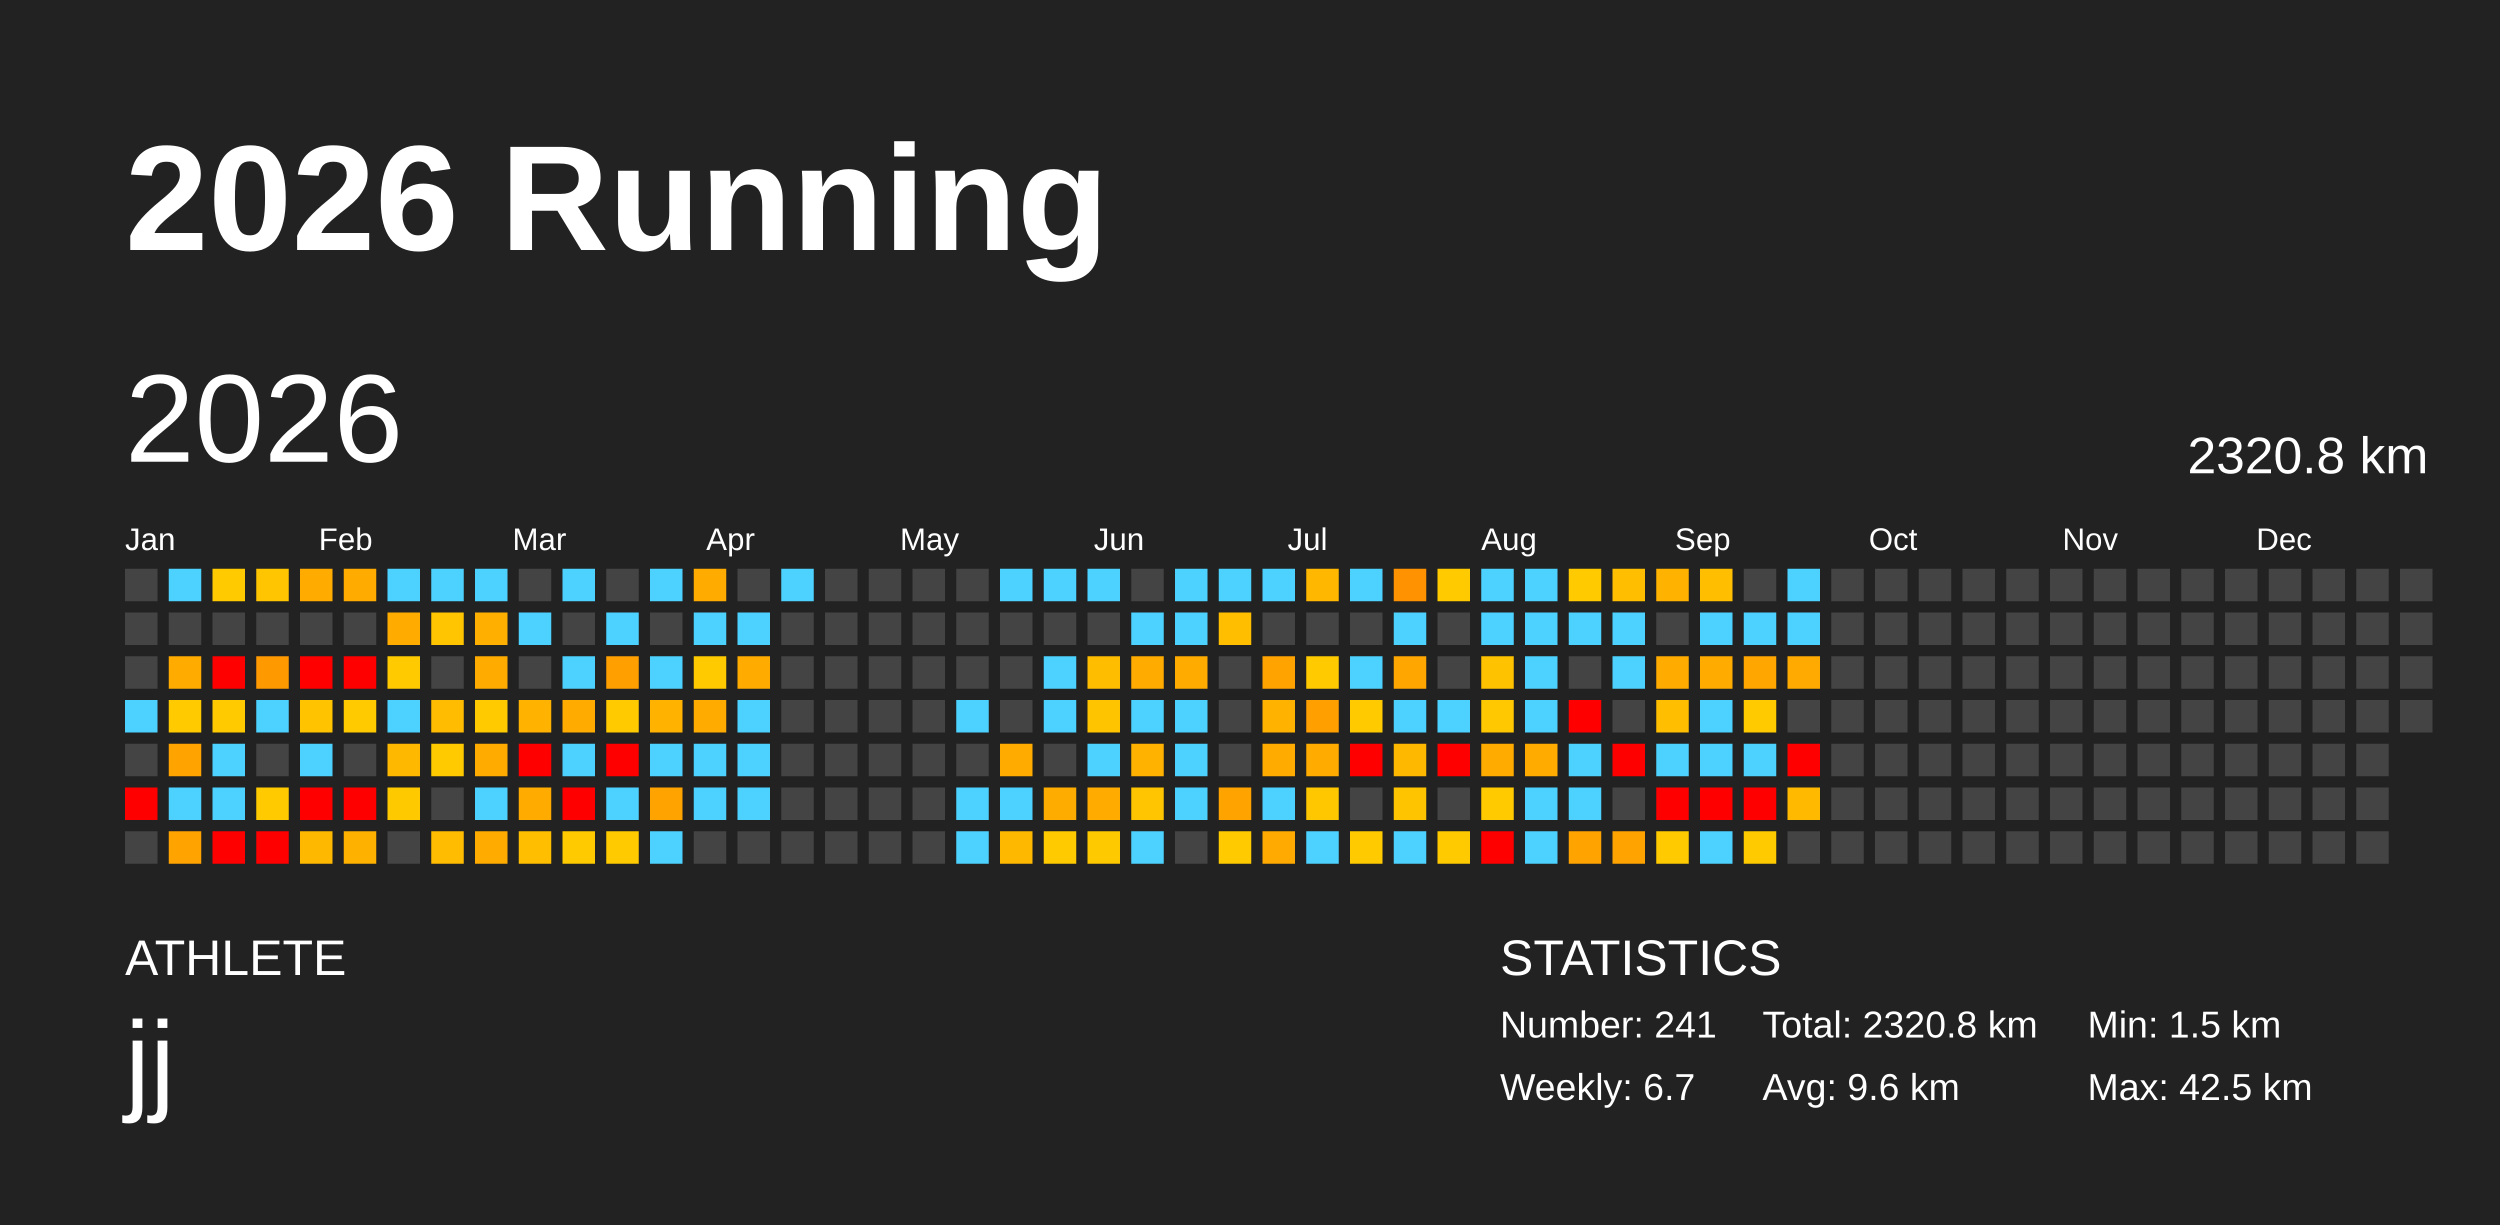
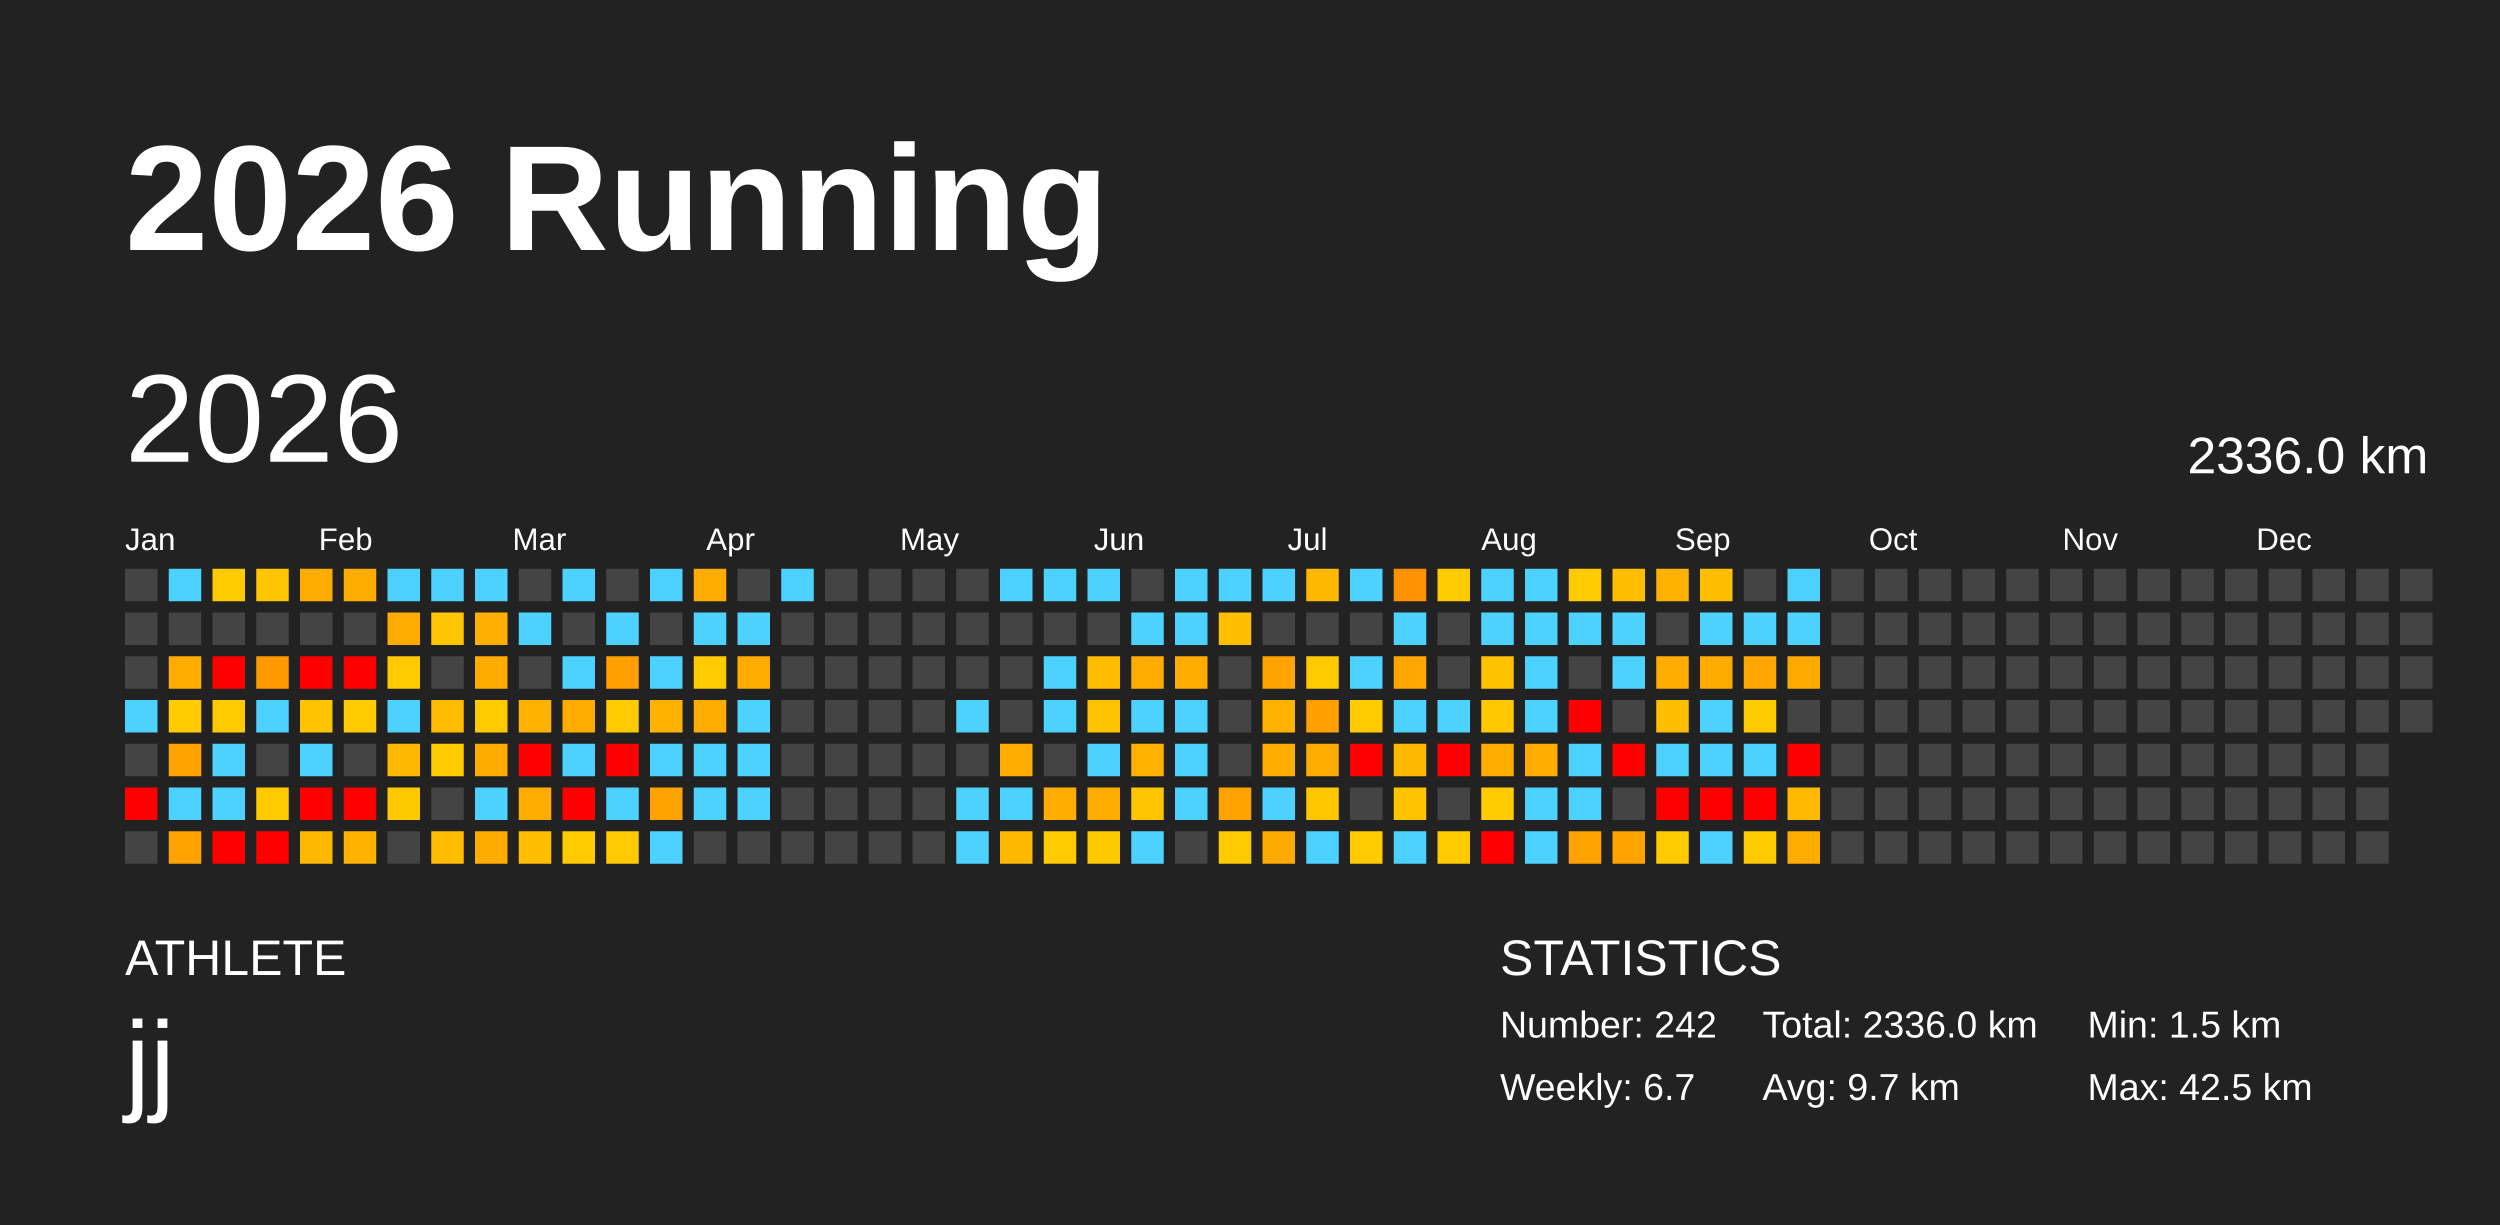
<svg xmlns="http://www.w3.org/2000/svg" baseProfile="full" height="98mm" version="1.1" viewBox="0,0,200,98" width="200mm">
  <defs />
  <rect fill="#222222" height="98" width="200" x="0" y="0" />
  <text fill="#FFFFFF" style="font-size:12px; font-family:Arial; font-weight:bold;" x="10" y="20">2026 Running</text>
  <text fill="#FFFFFF" style="font-size:4px; font-family:Arial" x="10" y="78">ATHLETE</text>
  <text fill="#FFFFFF" style="font-size:9px; font-family:Arial" x="10" y="88">jj</text>
  <text fill="#FFFFFF" style="font-size:4px; font-family:Arial" x="120" y="78">STATISTICS</text>
-   <text fill="#FFFFFF" style="font-size:3px; font-family:Arial" x="120" y="83">Number: 241</text>
+   <text fill="#FFFFFF" style="font-size:3px; font-family:Arial" x="120" y="83">Number: 242</text>
  <text fill="#FFFFFF" style="font-size:3px; font-family:Arial" x="120" y="88">Weekly: 6.7</text>
-   <text fill="#FFFFFF" style="font-size:3px; font-family:Arial" x="141" y="83">Total: 2320.8 km</text>
-   <text fill="#FFFFFF" style="font-size:3px; font-family:Arial" x="141" y="88">Avg: 9.6 km</text>
+   <text fill="#FFFFFF" style="font-size:3px; font-family:Arial" x="141" y="83">Total: 2336.0 km</text>
+   <text fill="#FFFFFF" style="font-size:3px; font-family:Arial" x="141" y="88">Avg: 9.7 km</text>
  <text fill="#FFFFFF" style="font-size:3px; font-family:Arial" x="167" y="83">Min: 1.5 km</text>
  <text fill="#FFFFFF" style="font-size:3px; font-family:Arial" x="167" y="88">Max: 42.5 km</text>
  <text dominant-baseline="hanging" fill="#FFFFFF" style="font-size:10.0px; font-family:Arial;" x="10" y="30">2026</text>
-   <text dominant-baseline="hanging" fill="#FFFFFF" style="font-size:4.125px; font-family:Arial;" x="175" y="35">2320.8 km</text>
+   <text dominant-baseline="hanging" fill="#FFFFFF" style="font-size:4.125px; font-family:Arial;" x="175" y="35">2336.0 km</text>
  <text fill="#FFFFFF" style="font-size:2.5px; font-family:Arial" x="10.0" y="44">Jan</text>
  <text fill="#FFFFFF" style="font-size:2.5px; font-family:Arial" x="25.5" y="44">Feb</text>
  <text fill="#FFFFFF" style="font-size:2.5px; font-family:Arial" x="41.0" y="44">Mar</text>
  <text fill="#FFFFFF" style="font-size:2.5px; font-family:Arial" x="56.5" y="44">Apr</text>
  <text fill="#FFFFFF" style="font-size:2.5px; font-family:Arial" x="72.0" y="44">May</text>
  <text fill="#FFFFFF" style="font-size:2.5px; font-family:Arial" x="87.5" y="44">Jun</text>
  <text fill="#FFFFFF" style="font-size:2.5px; font-family:Arial" x="103.0" y="44">Jul</text>
  <text fill="#FFFFFF" style="font-size:2.5px; font-family:Arial" x="118.5" y="44">Aug</text>
  <text fill="#FFFFFF" style="font-size:2.5px; font-family:Arial" x="134.0" y="44">Sep</text>
  <text fill="#FFFFFF" style="font-size:2.5px; font-family:Arial" x="149.5" y="44">Oct</text>
  <text fill="#FFFFFF" style="font-size:2.5px; font-family:Arial" x="165.0" y="44">Nov</text>
  <text fill="#FFFFFF" style="font-size:2.5px; font-family:Arial" x="180.5" y="44">Dec</text>
  <rect fill="#444444" height="2.6" width="2.6" x="10.0" y="45.5" />
  <rect fill="#444444" height="2.6" width="2.6" x="10.0" y="49.0" />
  <rect fill="#444444" height="2.6" width="2.6" x="10.0" y="52.5" />
  <rect fill="#4dd2ff" height="2.6" width="2.6" x="10.0" y="56.0" />
  <rect fill="#444444" height="2.6" width="2.6" x="10.0" y="59.5" />
  <rect fill="red" height="2.6" width="2.6" x="10.0" y="63.0" />
  <rect fill="#444444" height="2.6" width="2.6" x="10.0" y="66.5" />
  <rect fill="#4dd2ff" height="2.6" width="2.6" x="13.5" y="45.5" />
  <rect fill="#444444" height="2.6" width="2.6" x="13.5" y="49.0" />
  <rect fill="#ffab00" height="2.6" width="2.6" x="13.5" y="52.5" />
  <rect fill="#ffcb00" height="2.6" width="2.6" x="13.5" y="56.0" />
  <rect fill="#ffa300" height="2.6" width="2.6" x="13.5" y="59.5" />
  <rect fill="#4dd2ff" height="2.6" width="2.6" x="13.5" y="63.0" />
  <rect fill="#ffa300" height="2.6" width="2.6" x="13.5" y="66.5" />
  <rect fill="#ffcb00" height="2.6" width="2.6" x="17.0" y="45.5" />
  <rect fill="#444444" height="2.6" width="2.6" x="17.0" y="49.0" />
  <rect fill="red" height="2.6" width="2.6" x="17.0" y="52.5" />
  <rect fill="#ffcb00" height="2.6" width="2.6" x="17.0" y="56.0" />
  <rect fill="#4dd2ff" height="2.6" width="2.6" x="17.0" y="59.5" />
  <rect fill="#4dd2ff" height="2.6" width="2.6" x="17.0" y="63.0" />
  <rect fill="red" height="2.6" width="2.6" x="17.0" y="66.5" />
  <rect fill="#ffc500" height="2.6" width="2.6" x="20.5" y="45.5" />
  <rect fill="#444444" height="2.6" width="2.6" x="20.5" y="49.0" />
  <rect fill="#ff9900" height="2.6" width="2.6" x="20.5" y="52.5" />
  <rect fill="#4dd2ff" height="2.6" width="2.6" x="20.5" y="56.0" />
  <rect fill="#444444" height="2.6" width="2.6" x="20.5" y="59.5" />
  <rect fill="#ffcb00" height="2.6" width="2.6" x="20.5" y="63.0" />
  <rect fill="red" height="2.6" width="2.6" x="20.5" y="66.5" />
  <rect fill="#ffab00" height="2.6" width="2.6" x="24.0" y="45.5" />
  <rect fill="#444444" height="2.6" width="2.6" x="24.0" y="49.0" />
  <rect fill="red" height="2.6" width="2.6" x="24.0" y="52.5" />
  <rect fill="#ffc300" height="2.6" width="2.6" x="24.0" y="56.0" />
  <rect fill="#4dd2ff" height="2.6" width="2.6" x="24.0" y="59.5" />
  <rect fill="red" height="2.6" width="2.6" x="24.0" y="63.0" />
  <rect fill="#ffb800" height="2.6" width="2.6" x="24.0" y="66.5" />
  <rect fill="#ffab00" height="2.6" width="2.6" x="27.5" y="45.5" />
  <rect fill="#444444" height="2.6" width="2.6" x="27.5" y="49.0" />
  <rect fill="red" height="2.6" width="2.6" x="27.5" y="52.5" />
  <rect fill="#ffcb00" height="2.6" width="2.6" x="27.5" y="56.0" />
  <rect fill="#444444" height="2.6" width="2.6" x="27.5" y="59.5" />
  <rect fill="red" height="2.6" width="2.6" x="27.5" y="63.0" />
  <rect fill="#ffb100" height="2.6" width="2.6" x="27.5" y="66.5" />
  <rect fill="#4dd2ff" height="2.6" width="2.6" x="31.0" y="45.5" />
  <rect fill="#ffab00" height="2.6" width="2.6" x="31.0" y="49.0" />
  <rect fill="#ffcb00" height="2.6" width="2.6" x="31.0" y="52.5" />
  <rect fill="#4dd2ff" height="2.6" width="2.6" x="31.0" y="56.0" />
  <rect fill="#ffb800" height="2.6" width="2.6" x="31.0" y="59.5" />
  <rect fill="#ffc900" height="2.6" width="2.6" x="31.0" y="63.0" />
  <rect fill="#444444" height="2.6" width="2.6" x="31.0" y="66.5" />
  <rect fill="#4dd2ff" height="2.6" width="2.6" x="34.5" y="45.5" />
  <rect fill="#ffc500" height="2.6" width="2.6" x="34.5" y="49.0" />
  <rect fill="#444444" height="2.6" width="2.6" x="34.5" y="52.5" />
  <rect fill="#ffbc00" height="2.6" width="2.6" x="34.5" y="56.0" />
  <rect fill="#ffcb00" height="2.6" width="2.6" x="34.5" y="59.5" />
  <rect fill="#444444" height="2.6" width="2.6" x="34.5" y="63.0" />
  <rect fill="#ffbc00" height="2.6" width="2.6" x="34.5" y="66.5" />
  <rect fill="#4dd2ff" height="2.6" width="2.6" x="38.0" y="45.5" />
  <rect fill="#ffaf00" height="2.6" width="2.6" x="38.0" y="49.0" />
  <rect fill="#ffab00" height="2.6" width="2.6" x="38.0" y="52.5" />
  <rect fill="#ffcb00" height="2.6" width="2.6" x="38.0" y="56.0" />
  <rect fill="#ffab00" height="2.6" width="2.6" x="38.0" y="59.5" />
  <rect fill="#4dd2ff" height="2.6" width="2.6" x="38.0" y="63.0" />
  <rect fill="#ffab00" height="2.6" width="2.6" x="38.0" y="66.5" />
  <rect fill="#444444" height="2.6" width="2.6" x="41.5" y="45.5" />
  <rect fill="#4dd2ff" height="2.6" width="2.6" x="41.5" y="49.0" />
  <rect fill="#444444" height="2.6" width="2.6" x="41.5" y="52.5" />
  <rect fill="#ffb200" height="2.6" width="2.6" x="41.5" y="56.0" />
  <rect fill="red" height="2.6" width="2.6" x="41.5" y="59.5" />
  <rect fill="#ffab00" height="2.6" width="2.6" x="41.5" y="63.0" />
  <rect fill="#ffbf00" height="2.6" width="2.6" x="41.5" y="66.5" />
  <rect fill="#4dd2ff" height="2.6" width="2.6" x="45.0" y="45.5" />
  <rect fill="#444444" height="2.6" width="2.6" x="45.0" y="49.0" />
  <rect fill="#4dd2ff" height="2.6" width="2.6" x="45.0" y="52.5" />
  <rect fill="#ffab00" height="2.6" width="2.6" x="45.0" y="56.0" />
  <rect fill="#4dd2ff" height="2.6" width="2.6" x="45.0" y="59.5" />
  <rect fill="red" height="2.6" width="2.6" x="45.0" y="63.0" />
  <rect fill="#ffcb00" height="2.6" width="2.6" x="45.0" y="66.5" />
  <rect fill="#444444" height="2.6" width="2.6" x="48.5" y="45.5" />
  <rect fill="#4dd2ff" height="2.6" width="2.6" x="48.5" y="49.0" />
  <rect fill="#ff9f00" height="2.6" width="2.6" x="48.5" y="52.5" />
  <rect fill="#ffcb00" height="2.6" width="2.6" x="48.5" y="56.0" />
  <rect fill="red" height="2.6" width="2.6" x="48.5" y="59.5" />
  <rect fill="#4dd2ff" height="2.6" width="2.6" x="48.5" y="63.0" />
  <rect fill="#ffcb00" height="2.6" width="2.6" x="48.5" y="66.5" />
  <rect fill="#4dd2ff" height="2.6" width="2.6" x="52.0" y="45.5" />
  <rect fill="#444444" height="2.6" width="2.6" x="52.0" y="49.0" />
  <rect fill="#4dd2ff" height="2.6" width="2.6" x="52.0" y="52.5" />
  <rect fill="#ffb200" height="2.6" width="2.6" x="52.0" y="56.0" />
  <rect fill="#4dd2ff" height="2.6" width="2.6" x="52.0" y="59.5" />
  <rect fill="#ffa300" height="2.6" width="2.6" x="52.0" y="63.0" />
  <rect fill="#4dd2ff" height="2.6" width="2.6" x="52.0" y="66.5" />
  <rect fill="#ffab00" height="2.6" width="2.6" x="55.5" y="45.5" />
  <rect fill="#4dd2ff" height="2.6" width="2.6" x="55.5" y="49.0" />
  <rect fill="#ffcb00" height="2.6" width="2.6" x="55.5" y="52.5" />
  <rect fill="#ffab00" height="2.6" width="2.6" x="55.5" y="56.0" />
  <rect fill="#4dd2ff" height="2.6" width="2.6" x="55.5" y="59.5" />
  <rect fill="#4dd2ff" height="2.6" width="2.6" x="55.5" y="63.0" />
  <rect fill="#444444" height="2.6" width="2.6" x="55.5" y="66.5" />
  <rect fill="#444444" height="2.6" width="2.6" x="59.0" y="45.5" />
  <rect fill="#4dd2ff" height="2.6" width="2.6" x="59.0" y="49.0" />
  <rect fill="#ffab00" height="2.6" width="2.6" x="59.0" y="52.5" />
  <rect fill="#4dd2ff" height="2.6" width="2.6" x="59.0" y="56.0" />
  <rect fill="#4dd2ff" height="2.6" width="2.6" x="59.0" y="59.5" />
  <rect fill="#4dd2ff" height="2.6" width="2.6" x="59.0" y="63.0" />
  <rect fill="#444444" height="2.6" width="2.6" x="59.0" y="66.5" />
  <rect fill="#4dd2ff" height="2.6" width="2.6" x="62.5" y="45.5" />
  <rect fill="#444444" height="2.6" width="2.6" x="62.5" y="49.0" />
  <rect fill="#444444" height="2.6" width="2.6" x="62.5" y="52.5" />
  <rect fill="#444444" height="2.6" width="2.6" x="62.5" y="56.0" />
  <rect fill="#444444" height="2.6" width="2.6" x="62.5" y="59.5" />
  <rect fill="#444444" height="2.6" width="2.6" x="62.5" y="63.0" />
  <rect fill="#444444" height="2.6" width="2.6" x="62.5" y="66.5" />
  <rect fill="#444444" height="2.6" width="2.6" x="66.0" y="45.5" />
  <rect fill="#444444" height="2.6" width="2.6" x="66.0" y="49.0" />
  <rect fill="#444444" height="2.6" width="2.6" x="66.0" y="52.5" />
  <rect fill="#444444" height="2.6" width="2.6" x="66.0" y="56.0" />
  <rect fill="#444444" height="2.6" width="2.6" x="66.0" y="59.5" />
  <rect fill="#444444" height="2.6" width="2.6" x="66.0" y="63.0" />
  <rect fill="#444444" height="2.6" width="2.6" x="66.0" y="66.5" />
  <rect fill="#444444" height="2.6" width="2.6" x="69.5" y="45.5" />
  <rect fill="#444444" height="2.6" width="2.6" x="69.5" y="49.0" />
  <rect fill="#444444" height="2.6" width="2.6" x="69.5" y="52.5" />
  <rect fill="#444444" height="2.6" width="2.6" x="69.5" y="56.0" />
  <rect fill="#444444" height="2.6" width="2.6" x="69.5" y="59.5" />
  <rect fill="#444444" height="2.6" width="2.6" x="69.5" y="63.0" />
  <rect fill="#444444" height="2.6" width="2.6" x="69.5" y="66.5" />
  <rect fill="#444444" height="2.6" width="2.6" x="73.0" y="45.5" />
  <rect fill="#444444" height="2.6" width="2.6" x="73.0" y="49.0" />
  <rect fill="#444444" height="2.6" width="2.6" x="73.0" y="52.5" />
  <rect fill="#444444" height="2.6" width="2.6" x="73.0" y="56.0" />
  <rect fill="#444444" height="2.6" width="2.6" x="73.0" y="59.5" />
  <rect fill="#444444" height="2.6" width="2.6" x="73.0" y="63.0" />
  <rect fill="#444444" height="2.6" width="2.6" x="73.0" y="66.5" />
  <rect fill="#444444" height="2.6" width="2.6" x="76.5" y="45.5" />
  <rect fill="#444444" height="2.6" width="2.6" x="76.5" y="49.0" />
  <rect fill="#444444" height="2.6" width="2.6" x="76.5" y="52.5" />
  <rect fill="#4dd2ff" height="2.6" width="2.6" x="76.5" y="56.0" />
  <rect fill="#444444" height="2.6" width="2.6" x="76.5" y="59.5" />
  <rect fill="#4dd2ff" height="2.6" width="2.6" x="76.5" y="63.0" />
  <rect fill="#4dd2ff" height="2.6" width="2.6" x="76.5" y="66.5" />
  <rect fill="#4dd2ff" height="2.6" width="2.6" x="80.0" y="45.5" />
  <rect fill="#444444" height="2.6" width="2.6" x="80.0" y="49.0" />
  <rect fill="#444444" height="2.6" width="2.6" x="80.0" y="52.5" />
  <rect fill="#444444" height="2.6" width="2.6" x="80.0" y="56.0" />
  <rect fill="#ffab00" height="2.6" width="2.6" x="80.0" y="59.5" />
  <rect fill="#4dd2ff" height="2.6" width="2.6" x="80.0" y="63.0" />
  <rect fill="#ffb800" height="2.6" width="2.6" x="80.0" y="66.5" />
  <rect fill="#4dd2ff" height="2.6" width="2.6" x="83.5" y="45.5" />
  <rect fill="#444444" height="2.6" width="2.6" x="83.5" y="49.0" />
  <rect fill="#4dd2ff" height="2.6" width="2.6" x="83.5" y="52.5" />
  <rect fill="#4dd2ff" height="2.6" width="2.6" x="83.5" y="56.0" />
  <rect fill="#444444" height="2.6" width="2.6" x="83.5" y="59.5" />
  <rect fill="#ffac00" height="2.6" width="2.6" x="83.5" y="63.0" />
  <rect fill="#ffcb00" height="2.6" width="2.6" x="83.5" y="66.5" />
  <rect fill="#4dd2ff" height="2.6" width="2.6" x="87.0" y="45.5" />
  <rect fill="#444444" height="2.6" width="2.6" x="87.0" y="49.0" />
  <rect fill="#ffbd00" height="2.6" width="2.6" x="87.0" y="52.5" />
  <rect fill="#ffc400" height="2.6" width="2.6" x="87.0" y="56.0" />
  <rect fill="#4dd2ff" height="2.6" width="2.6" x="87.0" y="59.5" />
  <rect fill="#ffab00" height="2.6" width="2.6" x="87.0" y="63.0" />
  <rect fill="#ffc900" height="2.6" width="2.6" x="87.0" y="66.5" />
  <rect fill="#444444" height="2.6" width="2.6" x="90.5" y="45.5" />
  <rect fill="#4dd2ff" height="2.6" width="2.6" x="90.5" y="49.0" />
  <rect fill="#ffab00" height="2.6" width="2.6" x="90.5" y="52.5" />
  <rect fill="#4dd2ff" height="2.6" width="2.6" x="90.5" y="56.0" />
  <rect fill="#ffb200" height="2.6" width="2.6" x="90.5" y="59.5" />
  <rect fill="#ffc500" height="2.6" width="2.6" x="90.5" y="63.0" />
  <rect fill="#4dd2ff" height="2.6" width="2.6" x="90.5" y="66.5" />
  <rect fill="#4dd2ff" height="2.6" width="2.6" x="94.0" y="45.5" />
  <rect fill="#4dd2ff" height="2.6" width="2.6" x="94.0" y="49.0" />
  <rect fill="#ffab00" height="2.6" width="2.6" x="94.0" y="52.5" />
  <rect fill="#4dd2ff" height="2.6" width="2.6" x="94.0" y="56.0" />
  <rect fill="#4dd2ff" height="2.6" width="2.6" x="94.0" y="59.5" />
  <rect fill="#4dd2ff" height="2.6" width="2.6" x="94.0" y="63.0" />
  <rect fill="#444444" height="2.6" width="2.6" x="94.0" y="66.5" />
  <rect fill="#4dd2ff" height="2.6" width="2.6" x="97.5" y="45.5" />
  <rect fill="#ffbf00" height="2.6" width="2.6" x="97.5" y="49.0" />
  <rect fill="#444444" height="2.6" width="2.6" x="97.5" y="52.5" />
  <rect fill="#444444" height="2.6" width="2.6" x="97.5" y="56.0" />
  <rect fill="#444444" height="2.6" width="2.6" x="97.5" y="59.5" />
  <rect fill="#ffa300" height="2.6" width="2.6" x="97.5" y="63.0" />
  <rect fill="#ffcb00" height="2.6" width="2.6" x="97.5" y="66.5" />
  <rect fill="#4dd2ff" height="2.6" width="2.6" x="101.0" y="45.5" />
  <rect fill="#444444" height="2.6" width="2.6" x="101.0" y="49.0" />
  <rect fill="#ffa300" height="2.6" width="2.6" x="101.0" y="52.5" />
  <rect fill="#ffb200" height="2.6" width="2.6" x="101.0" y="56.0" />
  <rect fill="#ffab00" height="2.6" width="2.6" x="101.0" y="59.5" />
  <rect fill="#4dd2ff" height="2.6" width="2.6" x="101.0" y="63.0" />
  <rect fill="#ffaa00" height="2.6" width="2.6" x="101.0" y="66.5" />
  <rect fill="#ffb700" height="2.6" width="2.6" x="104.5" y="45.5" />
  <rect fill="#444444" height="2.6" width="2.6" x="104.5" y="49.0" />
  <rect fill="#ffcb00" height="2.6" width="2.6" x="104.5" y="52.5" />
  <rect fill="#ff9f00" height="2.6" width="2.6" x="104.5" y="56.0" />
  <rect fill="#ffab00" height="2.6" width="2.6" x="104.5" y="59.5" />
  <rect fill="#ffc700" height="2.6" width="2.6" x="104.5" y="63.0" />
  <rect fill="#4dd2ff" height="2.6" width="2.6" x="104.5" y="66.5" />
  <rect fill="#4dd2ff" height="2.6" width="2.6" x="108.0" y="45.5" />
  <rect fill="#444444" height="2.6" width="2.6" x="108.0" y="49.0" />
  <rect fill="#4dd2ff" height="2.6" width="2.6" x="108.0" y="52.5" />
  <rect fill="#ffcb00" height="2.6" width="2.6" x="108.0" y="56.0" />
  <rect fill="red" height="2.6" width="2.6" x="108.0" y="59.5" />
  <rect fill="#444444" height="2.6" width="2.6" x="108.0" y="63.0" />
  <rect fill="#ffcb00" height="2.6" width="2.6" x="108.0" y="66.5" />
  <rect fill="#ff9200" height="2.6" width="2.6" x="111.5" y="45.5" />
  <rect fill="#4dd2ff" height="2.6" width="2.6" x="111.5" y="49.0" />
  <rect fill="#ffa600" height="2.6" width="2.6" x="111.5" y="52.5" />
  <rect fill="#4dd2ff" height="2.6" width="2.6" x="111.5" y="56.0" />
  <rect fill="#ffb800" height="2.6" width="2.6" x="111.5" y="59.5" />
  <rect fill="#ffc400" height="2.6" width="2.6" x="111.5" y="63.0" />
  <rect fill="#4dd2ff" height="2.6" width="2.6" x="111.5" y="66.5" />
  <rect fill="#ffcb00" height="2.6" width="2.6" x="115.0" y="45.5" />
  <rect fill="#444444" height="2.6" width="2.6" x="115.0" y="49.0" />
  <rect fill="#444444" height="2.6" width="2.6" x="115.0" y="52.5" />
  <rect fill="#4dd2ff" height="2.6" width="2.6" x="115.0" y="56.0" />
  <rect fill="red" height="2.6" width="2.6" x="115.0" y="59.5" />
  <rect fill="#444444" height="2.6" width="2.6" x="115.0" y="63.0" />
  <rect fill="#ffca00" height="2.6" width="2.6" x="115.0" y="66.5" />
  <rect fill="#4dd2ff" height="2.6" width="2.6" x="118.5" y="45.5" />
  <rect fill="#4dd2ff" height="2.6" width="2.6" x="118.5" y="49.0" />
  <rect fill="#ffc200" height="2.6" width="2.6" x="118.5" y="52.5" />
  <rect fill="#ffc800" height="2.6" width="2.6" x="118.5" y="56.0" />
  <rect fill="#ffab00" height="2.6" width="2.6" x="118.5" y="59.5" />
  <rect fill="#ffcb00" height="2.6" width="2.6" x="118.5" y="63.0" />
  <rect fill="red" height="2.6" width="2.6" x="118.5" y="66.5" />
  <rect fill="#4dd2ff" height="2.6" width="2.6" x="122.0" y="45.5" />
  <rect fill="#4dd2ff" height="2.6" width="2.6" x="122.0" y="49.0" />
  <rect fill="#4dd2ff" height="2.6" width="2.6" x="122.0" y="52.5" />
  <rect fill="#4dd2ff" height="2.6" width="2.6" x="122.0" y="56.0" />
  <rect fill="#ffab00" height="2.6" width="2.6" x="122.0" y="59.5" />
  <rect fill="#4dd2ff" height="2.6" width="2.6" x="122.0" y="63.0" />
  <rect fill="#4dd2ff" height="2.6" width="2.6" x="122.0" y="66.5" />
  <rect fill="#ffca00" height="2.6" width="2.6" x="125.5" y="45.5" />
  <rect fill="#4dd2ff" height="2.6" width="2.6" x="125.5" y="49.0" />
  <rect fill="#444444" height="2.6" width="2.6" x="125.5" y="52.5" />
  <rect fill="red" height="2.6" width="2.6" x="125.5" y="56.0" />
  <rect fill="#4dd2ff" height="2.6" width="2.6" x="125.5" y="59.5" />
  <rect fill="#4dd2ff" height="2.6" width="2.6" x="125.5" y="63.0" />
  <rect fill="#ffa300" height="2.6" width="2.6" x="125.5" y="66.5" />
  <rect fill="#ffbf00" height="2.6" width="2.6" x="129.0" y="45.5" />
  <rect fill="#4dd2ff" height="2.6" width="2.6" x="129.0" y="49.0" />
  <rect fill="#4dd2ff" height="2.6" width="2.6" x="129.0" y="52.5" />
  <rect fill="#444444" height="2.6" width="2.6" x="129.0" y="56.0" />
  <rect fill="red" height="2.6" width="2.6" x="129.0" y="59.5" />
  <rect fill="#444444" height="2.6" width="2.6" x="129.0" y="63.0" />
  <rect fill="#ffa300" height="2.6" width="2.6" x="129.0" y="66.5" />
  <rect fill="#ffb200" height="2.6" width="2.6" x="132.5" y="45.5" />
  <rect fill="#444444" height="2.6" width="2.6" x="132.5" y="49.0" />
  <rect fill="#ffab00" height="2.6" width="2.6" x="132.5" y="52.5" />
  <rect fill="#ffbe00" height="2.6" width="2.6" x="132.5" y="56.0" />
  <rect fill="#4dd2ff" height="2.6" width="2.6" x="132.5" y="59.5" />
  <rect fill="red" height="2.6" width="2.6" x="132.5" y="63.0" />
  <rect fill="#ffcb00" height="2.6" width="2.6" x="132.5" y="66.5" />
  <rect fill="#ffbf00" height="2.6" width="2.6" x="136.0" y="45.5" />
  <rect fill="#4dd2ff" height="2.6" width="2.6" x="136.0" y="49.0" />
  <rect fill="#ffab00" height="2.6" width="2.6" x="136.0" y="52.5" />
  <rect fill="#4dd2ff" height="2.6" width="2.6" x="136.0" y="56.0" />
  <rect fill="#4dd2ff" height="2.6" width="2.6" x="136.0" y="59.5" />
  <rect fill="red" height="2.6" width="2.6" x="136.0" y="63.0" />
  <rect fill="#4dd2ff" height="2.6" width="2.6" x="136.0" y="66.5" />
  <rect fill="#444444" height="2.6" width="2.6" x="139.5" y="45.5" />
  <rect fill="#4dd2ff" height="2.6" width="2.6" x="139.5" y="49.0" />
  <rect fill="#ffa600" height="2.6" width="2.6" x="139.5" y="52.5" />
  <rect fill="#ffcb00" height="2.6" width="2.6" x="139.5" y="56.0" />
  <rect fill="#4dd2ff" height="2.6" width="2.6" x="139.5" y="59.5" />
  <rect fill="red" height="2.6" width="2.6" x="139.5" y="63.0" />
  <rect fill="#ffcb00" height="2.6" width="2.6" x="139.5" y="66.5" />
  <rect fill="#4dd2ff" height="2.6" width="2.6" x="143.0" y="45.5" />
  <rect fill="#4dd2ff" height="2.6" width="2.6" x="143.0" y="49.0" />
  <rect fill="#ffaa00" height="2.6" width="2.6" x="143.0" y="52.5" />
  <rect fill="#444444" height="2.6" width="2.6" x="143.0" y="56.0" />
  <rect fill="red" height="2.6" width="2.6" x="143.0" y="59.5" />
  <rect fill="#ffba00" height="2.6" width="2.6" x="143.0" y="63.0" />
-   <rect fill="#444444" height="2.6" width="2.6" x="143.0" y="66.5" />
+   <rect fill="#ffab00" height="2.6" width="2.6" x="143.0" y="66.5" />
  <rect fill="#444444" height="2.6" width="2.6" x="146.5" y="45.5" />
  <rect fill="#444444" height="2.6" width="2.6" x="146.5" y="49.0" />
  <rect fill="#444444" height="2.6" width="2.6" x="146.5" y="52.5" />
  <rect fill="#444444" height="2.6" width="2.6" x="146.5" y="56.0" />
  <rect fill="#444444" height="2.6" width="2.6" x="146.5" y="59.5" />
  <rect fill="#444444" height="2.6" width="2.6" x="146.5" y="63.0" />
  <rect fill="#444444" height="2.6" width="2.6" x="146.5" y="66.5" />
  <rect fill="#444444" height="2.6" width="2.6" x="150.0" y="45.5" />
  <rect fill="#444444" height="2.6" width="2.6" x="150.0" y="49.0" />
  <rect fill="#444444" height="2.6" width="2.6" x="150.0" y="52.5" />
  <rect fill="#444444" height="2.6" width="2.6" x="150.0" y="56.0" />
  <rect fill="#444444" height="2.6" width="2.6" x="150.0" y="59.5" />
  <rect fill="#444444" height="2.6" width="2.6" x="150.0" y="63.0" />
  <rect fill="#444444" height="2.6" width="2.6" x="150.0" y="66.5" />
  <rect fill="#444444" height="2.6" width="2.6" x="153.5" y="45.5" />
  <rect fill="#444444" height="2.6" width="2.6" x="153.5" y="49.0" />
  <rect fill="#444444" height="2.6" width="2.6" x="153.5" y="52.5" />
  <rect fill="#444444" height="2.6" width="2.6" x="153.5" y="56.0" />
  <rect fill="#444444" height="2.6" width="2.6" x="153.5" y="59.5" />
  <rect fill="#444444" height="2.6" width="2.6" x="153.5" y="63.0" />
  <rect fill="#444444" height="2.6" width="2.6" x="153.5" y="66.5" />
  <rect fill="#444444" height="2.6" width="2.6" x="157.0" y="45.5" />
  <rect fill="#444444" height="2.6" width="2.6" x="157.0" y="49.0" />
  <rect fill="#444444" height="2.6" width="2.6" x="157.0" y="52.5" />
  <rect fill="#444444" height="2.6" width="2.6" x="157.0" y="56.0" />
  <rect fill="#444444" height="2.6" width="2.6" x="157.0" y="59.5" />
  <rect fill="#444444" height="2.6" width="2.6" x="157.0" y="63.0" />
  <rect fill="#444444" height="2.6" width="2.6" x="157.0" y="66.5" />
  <rect fill="#444444" height="2.6" width="2.6" x="160.5" y="45.5" />
  <rect fill="#444444" height="2.6" width="2.6" x="160.5" y="49.0" />
  <rect fill="#444444" height="2.6" width="2.6" x="160.5" y="52.5" />
  <rect fill="#444444" height="2.6" width="2.6" x="160.5" y="56.0" />
  <rect fill="#444444" height="2.6" width="2.6" x="160.5" y="59.5" />
  <rect fill="#444444" height="2.6" width="2.6" x="160.5" y="63.0" />
  <rect fill="#444444" height="2.6" width="2.6" x="160.5" y="66.5" />
  <rect fill="#444444" height="2.6" width="2.6" x="164.0" y="45.5" />
  <rect fill="#444444" height="2.6" width="2.6" x="164.0" y="49.0" />
  <rect fill="#444444" height="2.6" width="2.6" x="164.0" y="52.5" />
  <rect fill="#444444" height="2.6" width="2.6" x="164.0" y="56.0" />
  <rect fill="#444444" height="2.6" width="2.6" x="164.0" y="59.5" />
  <rect fill="#444444" height="2.6" width="2.6" x="164.0" y="63.0" />
  <rect fill="#444444" height="2.6" width="2.6" x="164.0" y="66.5" />
  <rect fill="#444444" height="2.6" width="2.6" x="167.5" y="45.5" />
  <rect fill="#444444" height="2.6" width="2.6" x="167.5" y="49.0" />
  <rect fill="#444444" height="2.6" width="2.6" x="167.5" y="52.5" />
  <rect fill="#444444" height="2.6" width="2.6" x="167.5" y="56.0" />
  <rect fill="#444444" height="2.6" width="2.6" x="167.5" y="59.5" />
  <rect fill="#444444" height="2.6" width="2.6" x="167.5" y="63.0" />
  <rect fill="#444444" height="2.6" width="2.6" x="167.5" y="66.5" />
  <rect fill="#444444" height="2.6" width="2.6" x="171.0" y="45.5" />
  <rect fill="#444444" height="2.6" width="2.6" x="171.0" y="49.0" />
  <rect fill="#444444" height="2.6" width="2.6" x="171.0" y="52.5" />
  <rect fill="#444444" height="2.6" width="2.6" x="171.0" y="56.0" />
  <rect fill="#444444" height="2.6" width="2.6" x="171.0" y="59.5" />
  <rect fill="#444444" height="2.6" width="2.6" x="171.0" y="63.0" />
  <rect fill="#444444" height="2.6" width="2.6" x="171.0" y="66.5" />
  <rect fill="#444444" height="2.6" width="2.6" x="174.5" y="45.5" />
  <rect fill="#444444" height="2.6" width="2.6" x="174.5" y="49.0" />
  <rect fill="#444444" height="2.6" width="2.6" x="174.5" y="52.5" />
  <rect fill="#444444" height="2.6" width="2.6" x="174.5" y="56.0" />
  <rect fill="#444444" height="2.6" width="2.6" x="174.5" y="59.5" />
  <rect fill="#444444" height="2.6" width="2.6" x="174.5" y="63.0" />
  <rect fill="#444444" height="2.6" width="2.6" x="174.5" y="66.5" />
  <rect fill="#444444" height="2.6" width="2.6" x="178.0" y="45.5" />
  <rect fill="#444444" height="2.6" width="2.6" x="178.0" y="49.0" />
  <rect fill="#444444" height="2.6" width="2.6" x="178.0" y="52.5" />
  <rect fill="#444444" height="2.6" width="2.6" x="178.0" y="56.0" />
  <rect fill="#444444" height="2.6" width="2.6" x="178.0" y="59.5" />
  <rect fill="#444444" height="2.6" width="2.6" x="178.0" y="63.0" />
  <rect fill="#444444" height="2.6" width="2.6" x="178.0" y="66.5" />
  <rect fill="#444444" height="2.6" width="2.6" x="181.5" y="45.5" />
  <rect fill="#444444" height="2.6" width="2.6" x="181.5" y="49.0" />
  <rect fill="#444444" height="2.6" width="2.6" x="181.5" y="52.5" />
  <rect fill="#444444" height="2.6" width="2.6" x="181.5" y="56.0" />
  <rect fill="#444444" height="2.6" width="2.6" x="181.5" y="59.5" />
  <rect fill="#444444" height="2.6" width="2.6" x="181.5" y="63.0" />
  <rect fill="#444444" height="2.6" width="2.6" x="181.5" y="66.5" />
  <rect fill="#444444" height="2.6" width="2.6" x="185.0" y="45.5" />
  <rect fill="#444444" height="2.6" width="2.6" x="185.0" y="49.0" />
  <rect fill="#444444" height="2.6" width="2.6" x="185.0" y="52.5" />
  <rect fill="#444444" height="2.6" width="2.6" x="185.0" y="56.0" />
  <rect fill="#444444" height="2.6" width="2.6" x="185.0" y="59.5" />
  <rect fill="#444444" height="2.6" width="2.6" x="185.0" y="63.0" />
  <rect fill="#444444" height="2.6" width="2.6" x="185.0" y="66.5" />
  <rect fill="#444444" height="2.6" width="2.6" x="188.5" y="45.5" />
  <rect fill="#444444" height="2.6" width="2.6" x="188.5" y="49.0" />
  <rect fill="#444444" height="2.6" width="2.6" x="188.5" y="52.5" />
  <rect fill="#444444" height="2.6" width="2.6" x="188.5" y="56.0" />
  <rect fill="#444444" height="2.6" width="2.6" x="188.5" y="59.5" />
  <rect fill="#444444" height="2.6" width="2.6" x="188.5" y="63.0" />
  <rect fill="#444444" height="2.6" width="2.6" x="188.5" y="66.5" />
  <rect fill="#444444" height="2.6" width="2.6" x="192.0" y="45.5" />
  <rect fill="#444444" height="2.6" width="2.6" x="192.0" y="49.0" />
  <rect fill="#444444" height="2.6" width="2.6" x="192.0" y="52.5" />
  <rect fill="#444444" height="2.6" width="2.6" x="192.0" y="56.0" />
</svg>
